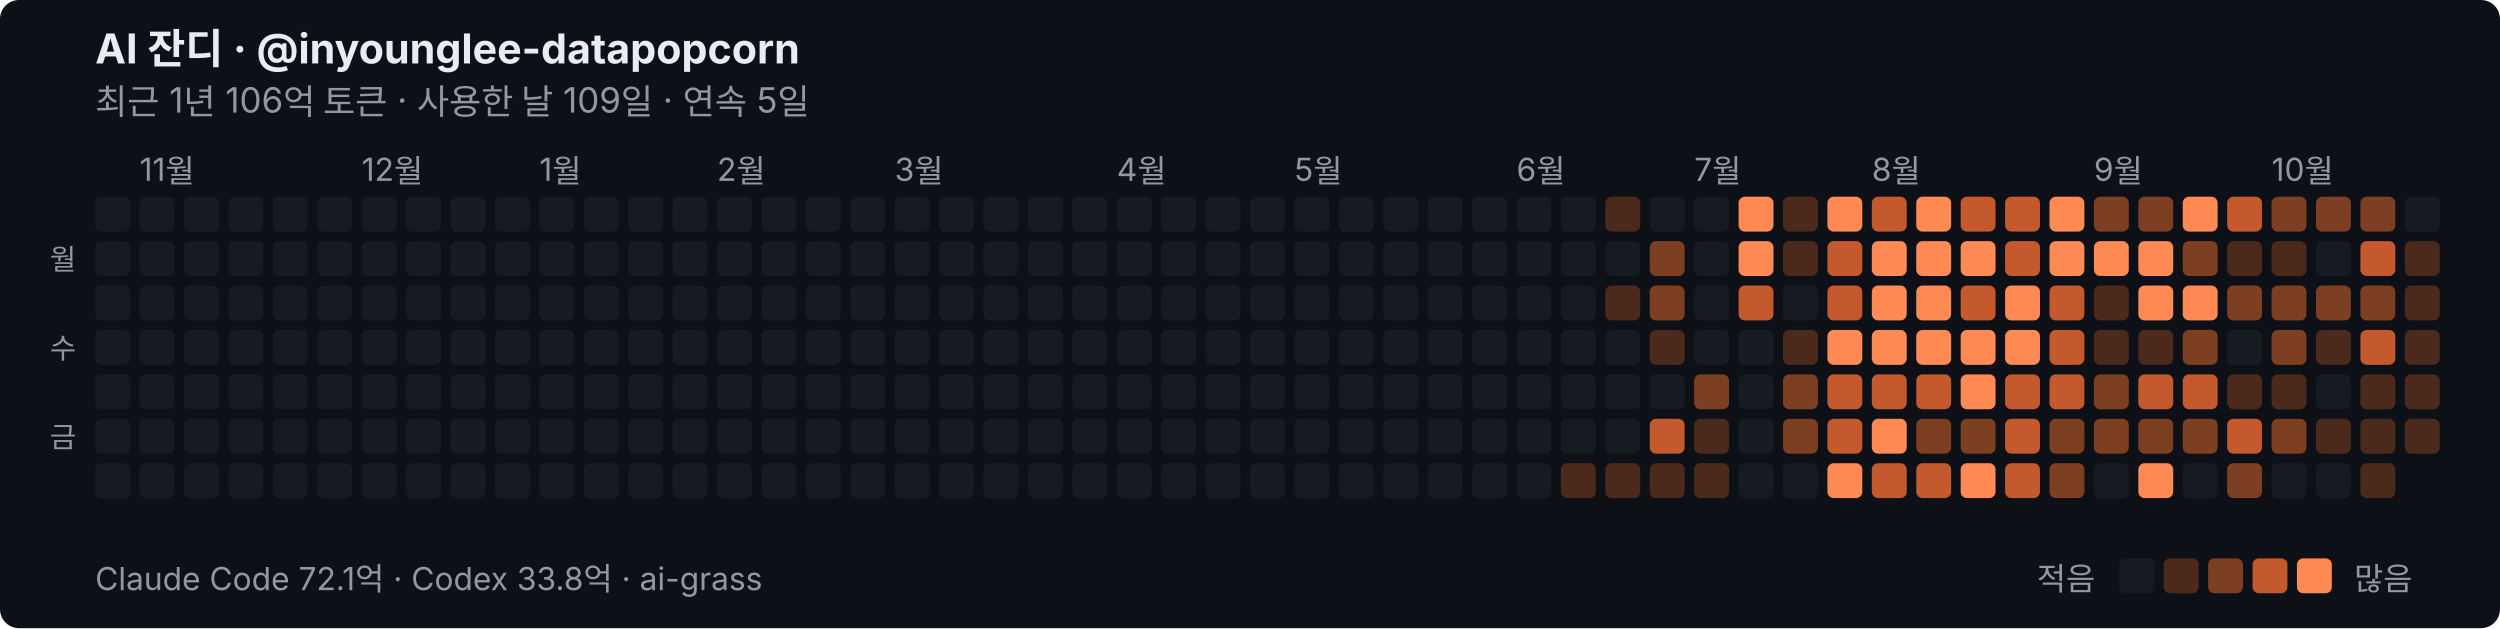
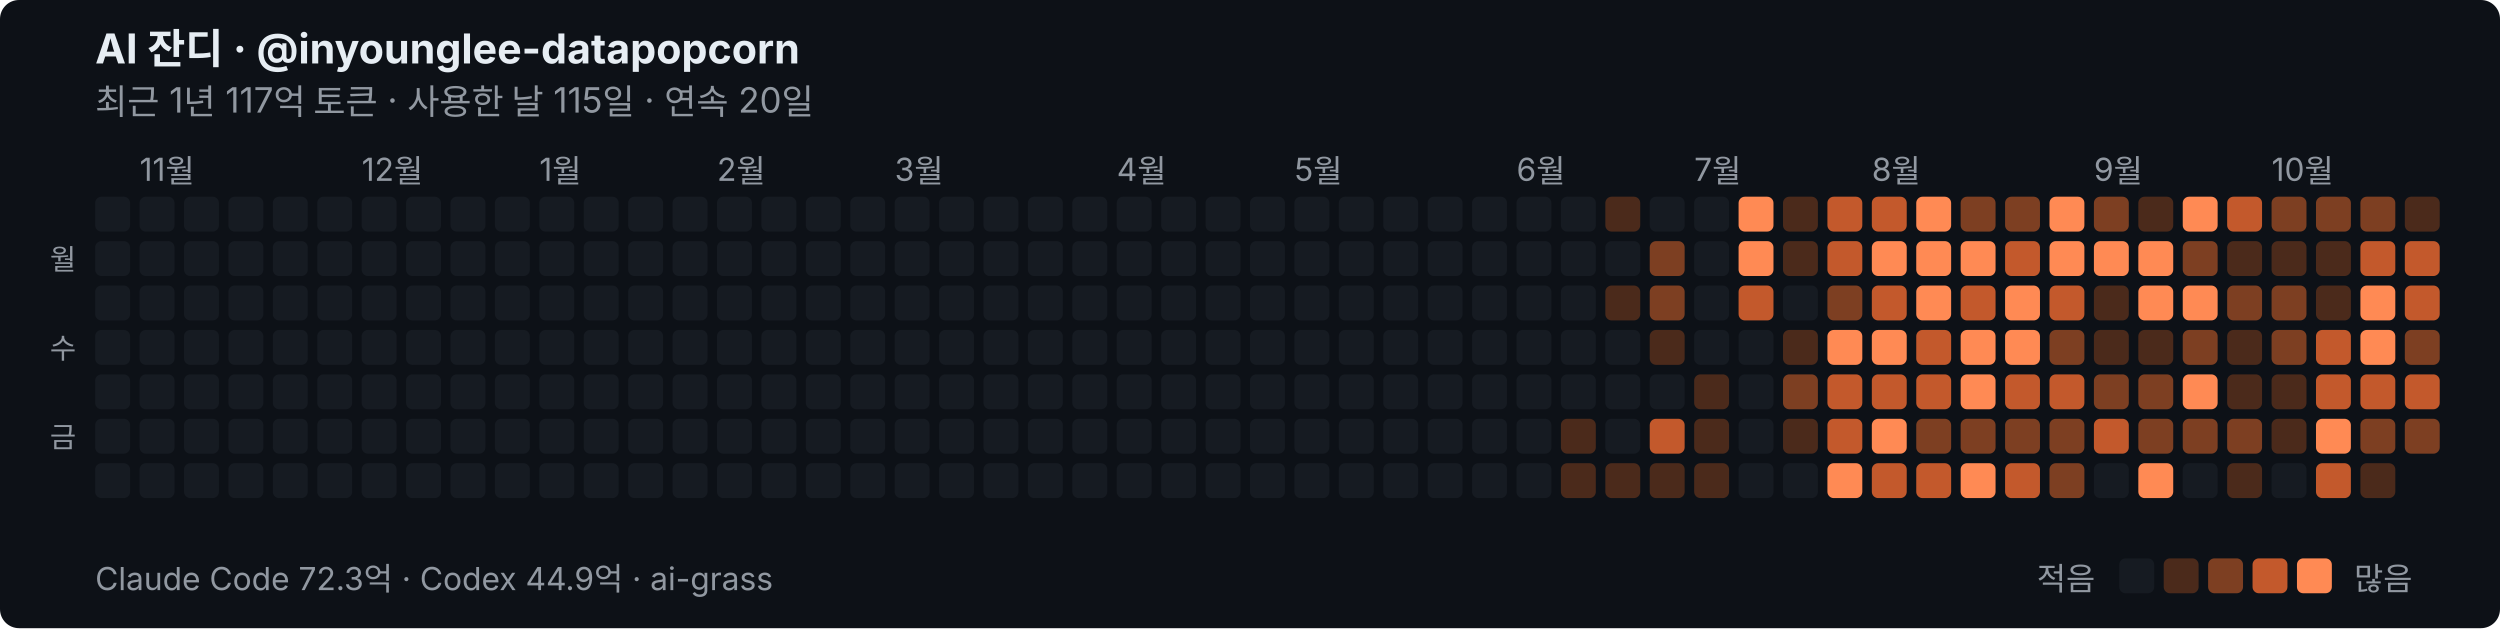
- <svg xmlns="http://www.w3.org/2000/svg" width="788" height="198" viewBox="0 0 788 198" role="img" aria-label="AI 잔디 · @inyounglee-datapopcorn 최근 1년 106억 토큰 · 사용한 날 109일 · 연속 5일">
+ <svg xmlns="http://www.w3.org/2000/svg" width="788" height="198" viewBox="0 0 788 198" role="img" aria-label="AI 잔디 · @inyounglee-datapopcorn 최근 1년 117억 토큰 · 사용한 날 115일 · 연속 20일">
  <rect width="788" height="198" rx="6" fill="#0d1117" />
  <g font-family="-apple-system,BlinkMacSystemFont,'Segoe UI','Apple SD Gothic Neo','Malgun Gothic',sans-serif">
    <text x="30" y="20" font-size="13" font-weight="700" fill="#e6edf3">AI 잔디 · @inyounglee-datapopcorn</text>
-     <text x="30" y="36" font-size="11" fill="#9198a1">최근 1년 106억 토큰 · 사용한 날 109일 · 연속 5일</text>
+     <text x="30" y="36" font-size="11" fill="#9198a1">최근 1년 117억 토큰 · 사용한 날 115일 · 연속 20일</text>
    <text x="44" y="57" font-size="10" fill="#9198a1">11월</text>
    <text x="114" y="57" font-size="10" fill="#9198a1">12월</text>
    <text x="170" y="57" font-size="10" fill="#9198a1">1월</text>
    <text x="226" y="57" font-size="10" fill="#9198a1">2월</text>
    <text x="282" y="57" font-size="10" fill="#9198a1">3월</text>
    <text x="352" y="57" font-size="10" fill="#9198a1">4월</text>
    <text x="408" y="57" font-size="10" fill="#9198a1">5월</text>
    <text x="478" y="57" font-size="10" fill="#9198a1">6월</text>
    <text x="534" y="57" font-size="10" fill="#9198a1">7월</text>
    <text x="590" y="57" font-size="10" fill="#9198a1">8월</text>
    <text x="660" y="57" font-size="10" fill="#9198a1">9월</text>
    <text x="716" y="57" font-size="10" fill="#9198a1">10월</text>
    <text x="24" y="85" font-size="9" text-anchor="end" fill="#9198a1">월</text>
    <text x="24" y="113" font-size="9" text-anchor="end" fill="#9198a1">수</text>
    <text x="24" y="141" font-size="9" text-anchor="end" fill="#9198a1">금</text>
    <rect x="30" y="62" width="11" height="11" rx="2" fill="#161b22" />
    <rect x="30" y="76" width="11" height="11" rx="2" fill="#161b22" />
    <rect x="30" y="90" width="11" height="11" rx="2" fill="#161b22" />
    <rect x="30" y="104" width="11" height="11" rx="2" fill="#161b22" />
    <rect x="30" y="118" width="11" height="11" rx="2" fill="#161b22" />
    <rect x="30" y="132" width="11" height="11" rx="2" fill="#161b22" />
    <rect x="30" y="146" width="11" height="11" rx="2" fill="#161b22" />
    <rect x="44" y="62" width="11" height="11" rx="2" fill="#161b22" />
    <rect x="44" y="76" width="11" height="11" rx="2" fill="#161b22" />
    <rect x="44" y="90" width="11" height="11" rx="2" fill="#161b22" />
    <rect x="44" y="104" width="11" height="11" rx="2" fill="#161b22" />
    <rect x="44" y="118" width="11" height="11" rx="2" fill="#161b22" />
    <rect x="44" y="132" width="11" height="11" rx="2" fill="#161b22" />
    <rect x="44" y="146" width="11" height="11" rx="2" fill="#161b22" />
    <rect x="58" y="62" width="11" height="11" rx="2" fill="#161b22" />
    <rect x="58" y="76" width="11" height="11" rx="2" fill="#161b22" />
    <rect x="58" y="90" width="11" height="11" rx="2" fill="#161b22" />
    <rect x="58" y="104" width="11" height="11" rx="2" fill="#161b22" />
    <rect x="58" y="118" width="11" height="11" rx="2" fill="#161b22" />
    <rect x="58" y="132" width="11" height="11" rx="2" fill="#161b22" />
    <rect x="58" y="146" width="11" height="11" rx="2" fill="#161b22" />
    <rect x="72" y="62" width="11" height="11" rx="2" fill="#161b22" />
    <rect x="72" y="76" width="11" height="11" rx="2" fill="#161b22" />
    <rect x="72" y="90" width="11" height="11" rx="2" fill="#161b22" />
    <rect x="72" y="104" width="11" height="11" rx="2" fill="#161b22" />
    <rect x="72" y="118" width="11" height="11" rx="2" fill="#161b22" />
    <rect x="72" y="132" width="11" height="11" rx="2" fill="#161b22" />
    <rect x="72" y="146" width="11" height="11" rx="2" fill="#161b22" />
    <rect x="86" y="62" width="11" height="11" rx="2" fill="#161b22" />
    <rect x="86" y="76" width="11" height="11" rx="2" fill="#161b22" />
    <rect x="86" y="90" width="11" height="11" rx="2" fill="#161b22" />
    <rect x="86" y="104" width="11" height="11" rx="2" fill="#161b22" />
    <rect x="86" y="118" width="11" height="11" rx="2" fill="#161b22" />
    <rect x="86" y="132" width="11" height="11" rx="2" fill="#161b22" />
    <rect x="86" y="146" width="11" height="11" rx="2" fill="#161b22" />
    <rect x="100" y="62" width="11" height="11" rx="2" fill="#161b22" />
    <rect x="100" y="76" width="11" height="11" rx="2" fill="#161b22" />
    <rect x="100" y="90" width="11" height="11" rx="2" fill="#161b22" />
    <rect x="100" y="104" width="11" height="11" rx="2" fill="#161b22" />
    <rect x="100" y="118" width="11" height="11" rx="2" fill="#161b22" />
    <rect x="100" y="132" width="11" height="11" rx="2" fill="#161b22" />
    <rect x="100" y="146" width="11" height="11" rx="2" fill="#161b22" />
    <rect x="114" y="62" width="11" height="11" rx="2" fill="#161b22" />
    <rect x="114" y="76" width="11" height="11" rx="2" fill="#161b22" />
    <rect x="114" y="90" width="11" height="11" rx="2" fill="#161b22" />
    <rect x="114" y="104" width="11" height="11" rx="2" fill="#161b22" />
    <rect x="114" y="118" width="11" height="11" rx="2" fill="#161b22" />
    <rect x="114" y="132" width="11" height="11" rx="2" fill="#161b22" />
    <rect x="114" y="146" width="11" height="11" rx="2" fill="#161b22" />
    <rect x="128" y="62" width="11" height="11" rx="2" fill="#161b22" />
    <rect x="128" y="76" width="11" height="11" rx="2" fill="#161b22" />
    <rect x="128" y="90" width="11" height="11" rx="2" fill="#161b22" />
    <rect x="128" y="104" width="11" height="11" rx="2" fill="#161b22" />
    <rect x="128" y="118" width="11" height="11" rx="2" fill="#161b22" />
    <rect x="128" y="132" width="11" height="11" rx="2" fill="#161b22" />
    <rect x="128" y="146" width="11" height="11" rx="2" fill="#161b22" />
    <rect x="142" y="62" width="11" height="11" rx="2" fill="#161b22" />
    <rect x="142" y="76" width="11" height="11" rx="2" fill="#161b22" />
    <rect x="142" y="90" width="11" height="11" rx="2" fill="#161b22" />
    <rect x="142" y="104" width="11" height="11" rx="2" fill="#161b22" />
    <rect x="142" y="118" width="11" height="11" rx="2" fill="#161b22" />
    <rect x="142" y="132" width="11" height="11" rx="2" fill="#161b22" />
    <rect x="142" y="146" width="11" height="11" rx="2" fill="#161b22" />
    <rect x="156" y="62" width="11" height="11" rx="2" fill="#161b22" />
    <rect x="156" y="76" width="11" height="11" rx="2" fill="#161b22" />
    <rect x="156" y="90" width="11" height="11" rx="2" fill="#161b22" />
    <rect x="156" y="104" width="11" height="11" rx="2" fill="#161b22" />
    <rect x="156" y="118" width="11" height="11" rx="2" fill="#161b22" />
    <rect x="156" y="132" width="11" height="11" rx="2" fill="#161b22" />
    <rect x="156" y="146" width="11" height="11" rx="2" fill="#161b22" />
    <rect x="170" y="62" width="11" height="11" rx="2" fill="#161b22" />
    <rect x="170" y="76" width="11" height="11" rx="2" fill="#161b22" />
    <rect x="170" y="90" width="11" height="11" rx="2" fill="#161b22" />
    <rect x="170" y="104" width="11" height="11" rx="2" fill="#161b22" />
    <rect x="170" y="118" width="11" height="11" rx="2" fill="#161b22" />
    <rect x="170" y="132" width="11" height="11" rx="2" fill="#161b22" />
    <rect x="170" y="146" width="11" height="11" rx="2" fill="#161b22" />
    <rect x="184" y="62" width="11" height="11" rx="2" fill="#161b22" />
    <rect x="184" y="76" width="11" height="11" rx="2" fill="#161b22" />
    <rect x="184" y="90" width="11" height="11" rx="2" fill="#161b22" />
    <rect x="184" y="104" width="11" height="11" rx="2" fill="#161b22" />
    <rect x="184" y="118" width="11" height="11" rx="2" fill="#161b22" />
    <rect x="184" y="132" width="11" height="11" rx="2" fill="#161b22" />
    <rect x="184" y="146" width="11" height="11" rx="2" fill="#161b22" />
    <rect x="198" y="62" width="11" height="11" rx="2" fill="#161b22" />
    <rect x="198" y="76" width="11" height="11" rx="2" fill="#161b22" />
    <rect x="198" y="90" width="11" height="11" rx="2" fill="#161b22" />
    <rect x="198" y="104" width="11" height="11" rx="2" fill="#161b22" />
    <rect x="198" y="118" width="11" height="11" rx="2" fill="#161b22" />
    <rect x="198" y="132" width="11" height="11" rx="2" fill="#161b22" />
    <rect x="198" y="146" width="11" height="11" rx="2" fill="#161b22" />
    <rect x="212" y="62" width="11" height="11" rx="2" fill="#161b22" />
    <rect x="212" y="76" width="11" height="11" rx="2" fill="#161b22" />
    <rect x="212" y="90" width="11" height="11" rx="2" fill="#161b22" />
    <rect x="212" y="104" width="11" height="11" rx="2" fill="#161b22" />
    <rect x="212" y="118" width="11" height="11" rx="2" fill="#161b22" />
    <rect x="212" y="132" width="11" height="11" rx="2" fill="#161b22" />
    <rect x="212" y="146" width="11" height="11" rx="2" fill="#161b22" />
    <rect x="226" y="62" width="11" height="11" rx="2" fill="#161b22" />
    <rect x="226" y="76" width="11" height="11" rx="2" fill="#161b22" />
    <rect x="226" y="90" width="11" height="11" rx="2" fill="#161b22" />
    <rect x="226" y="104" width="11" height="11" rx="2" fill="#161b22" />
    <rect x="226" y="118" width="11" height="11" rx="2" fill="#161b22" />
    <rect x="226" y="132" width="11" height="11" rx="2" fill="#161b22" />
    <rect x="226" y="146" width="11" height="11" rx="2" fill="#161b22" />
    <rect x="240" y="62" width="11" height="11" rx="2" fill="#161b22" />
    <rect x="240" y="76" width="11" height="11" rx="2" fill="#161b22" />
    <rect x="240" y="90" width="11" height="11" rx="2" fill="#161b22" />
    <rect x="240" y="104" width="11" height="11" rx="2" fill="#161b22" />
    <rect x="240" y="118" width="11" height="11" rx="2" fill="#161b22" />
    <rect x="240" y="132" width="11" height="11" rx="2" fill="#161b22" />
    <rect x="240" y="146" width="11" height="11" rx="2" fill="#161b22" />
    <rect x="254" y="62" width="11" height="11" rx="2" fill="#161b22" />
    <rect x="254" y="76" width="11" height="11" rx="2" fill="#161b22" />
    <rect x="254" y="90" width="11" height="11" rx="2" fill="#161b22" />
    <rect x="254" y="104" width="11" height="11" rx="2" fill="#161b22" />
    <rect x="254" y="118" width="11" height="11" rx="2" fill="#161b22" />
    <rect x="254" y="132" width="11" height="11" rx="2" fill="#161b22" />
    <rect x="254" y="146" width="11" height="11" rx="2" fill="#161b22" />
    <rect x="268" y="62" width="11" height="11" rx="2" fill="#161b22" />
    <rect x="268" y="76" width="11" height="11" rx="2" fill="#161b22" />
    <rect x="268" y="90" width="11" height="11" rx="2" fill="#161b22" />
    <rect x="268" y="104" width="11" height="11" rx="2" fill="#161b22" />
    <rect x="268" y="118" width="11" height="11" rx="2" fill="#161b22" />
    <rect x="268" y="132" width="11" height="11" rx="2" fill="#161b22" />
    <rect x="268" y="146" width="11" height="11" rx="2" fill="#161b22" />
    <rect x="282" y="62" width="11" height="11" rx="2" fill="#161b22" />
    <rect x="282" y="76" width="11" height="11" rx="2" fill="#161b22" />
    <rect x="282" y="90" width="11" height="11" rx="2" fill="#161b22" />
    <rect x="282" y="104" width="11" height="11" rx="2" fill="#161b22" />
    <rect x="282" y="118" width="11" height="11" rx="2" fill="#161b22" />
    <rect x="282" y="132" width="11" height="11" rx="2" fill="#161b22" />
    <rect x="282" y="146" width="11" height="11" rx="2" fill="#161b22" />
    <rect x="296" y="62" width="11" height="11" rx="2" fill="#161b22" />
    <rect x="296" y="76" width="11" height="11" rx="2" fill="#161b22" />
    <rect x="296" y="90" width="11" height="11" rx="2" fill="#161b22" />
    <rect x="296" y="104" width="11" height="11" rx="2" fill="#161b22" />
    <rect x="296" y="118" width="11" height="11" rx="2" fill="#161b22" />
    <rect x="296" y="132" width="11" height="11" rx="2" fill="#161b22" />
    <rect x="296" y="146" width="11" height="11" rx="2" fill="#161b22" />
    <rect x="310" y="62" width="11" height="11" rx="2" fill="#161b22" />
    <rect x="310" y="76" width="11" height="11" rx="2" fill="#161b22" />
    <rect x="310" y="90" width="11" height="11" rx="2" fill="#161b22" />
    <rect x="310" y="104" width="11" height="11" rx="2" fill="#161b22" />
    <rect x="310" y="118" width="11" height="11" rx="2" fill="#161b22" />
    <rect x="310" y="132" width="11" height="11" rx="2" fill="#161b22" />
    <rect x="310" y="146" width="11" height="11" rx="2" fill="#161b22" />
    <rect x="324" y="62" width="11" height="11" rx="2" fill="#161b22" />
    <rect x="324" y="76" width="11" height="11" rx="2" fill="#161b22" />
    <rect x="324" y="90" width="11" height="11" rx="2" fill="#161b22" />
    <rect x="324" y="104" width="11" height="11" rx="2" fill="#161b22" />
    <rect x="324" y="118" width="11" height="11" rx="2" fill="#161b22" />
    <rect x="324" y="132" width="11" height="11" rx="2" fill="#161b22" />
    <rect x="324" y="146" width="11" height="11" rx="2" fill="#161b22" />
    <rect x="338" y="62" width="11" height="11" rx="2" fill="#161b22" />
    <rect x="338" y="76" width="11" height="11" rx="2" fill="#161b22" />
    <rect x="338" y="90" width="11" height="11" rx="2" fill="#161b22" />
    <rect x="338" y="104" width="11" height="11" rx="2" fill="#161b22" />
    <rect x="338" y="118" width="11" height="11" rx="2" fill="#161b22" />
    <rect x="338" y="132" width="11" height="11" rx="2" fill="#161b22" />
    <rect x="338" y="146" width="11" height="11" rx="2" fill="#161b22" />
    <rect x="352" y="62" width="11" height="11" rx="2" fill="#161b22" />
    <rect x="352" y="76" width="11" height="11" rx="2" fill="#161b22" />
    <rect x="352" y="90" width="11" height="11" rx="2" fill="#161b22" />
    <rect x="352" y="104" width="11" height="11" rx="2" fill="#161b22" />
    <rect x="352" y="118" width="11" height="11" rx="2" fill="#161b22" />
    <rect x="352" y="132" width="11" height="11" rx="2" fill="#161b22" />
    <rect x="352" y="146" width="11" height="11" rx="2" fill="#161b22" />
    <rect x="366" y="62" width="11" height="11" rx="2" fill="#161b22" />
    <rect x="366" y="76" width="11" height="11" rx="2" fill="#161b22" />
    <rect x="366" y="90" width="11" height="11" rx="2" fill="#161b22" />
    <rect x="366" y="104" width="11" height="11" rx="2" fill="#161b22" />
    <rect x="366" y="118" width="11" height="11" rx="2" fill="#161b22" />
    <rect x="366" y="132" width="11" height="11" rx="2" fill="#161b22" />
    <rect x="366" y="146" width="11" height="11" rx="2" fill="#161b22" />
    <rect x="380" y="62" width="11" height="11" rx="2" fill="#161b22" />
    <rect x="380" y="76" width="11" height="11" rx="2" fill="#161b22" />
    <rect x="380" y="90" width="11" height="11" rx="2" fill="#161b22" />
    <rect x="380" y="104" width="11" height="11" rx="2" fill="#161b22" />
    <rect x="380" y="118" width="11" height="11" rx="2" fill="#161b22" />
    <rect x="380" y="132" width="11" height="11" rx="2" fill="#161b22" />
    <rect x="380" y="146" width="11" height="11" rx="2" fill="#161b22" />
    <rect x="394" y="62" width="11" height="11" rx="2" fill="#161b22" />
    <rect x="394" y="76" width="11" height="11" rx="2" fill="#161b22" />
    <rect x="394" y="90" width="11" height="11" rx="2" fill="#161b22" />
    <rect x="394" y="104" width="11" height="11" rx="2" fill="#161b22" />
    <rect x="394" y="118" width="11" height="11" rx="2" fill="#161b22" />
    <rect x="394" y="132" width="11" height="11" rx="2" fill="#161b22" />
    <rect x="394" y="146" width="11" height="11" rx="2" fill="#161b22" />
    <rect x="408" y="62" width="11" height="11" rx="2" fill="#161b22" />
    <rect x="408" y="76" width="11" height="11" rx="2" fill="#161b22" />
    <rect x="408" y="90" width="11" height="11" rx="2" fill="#161b22" />
    <rect x="408" y="104" width="11" height="11" rx="2" fill="#161b22" />
    <rect x="408" y="118" width="11" height="11" rx="2" fill="#161b22" />
    <rect x="408" y="132" width="11" height="11" rx="2" fill="#161b22" />
    <rect x="408" y="146" width="11" height="11" rx="2" fill="#161b22" />
    <rect x="422" y="62" width="11" height="11" rx="2" fill="#161b22" />
    <rect x="422" y="76" width="11" height="11" rx="2" fill="#161b22" />
    <rect x="422" y="90" width="11" height="11" rx="2" fill="#161b22" />
    <rect x="422" y="104" width="11" height="11" rx="2" fill="#161b22" />
    <rect x="422" y="118" width="11" height="11" rx="2" fill="#161b22" />
    <rect x="422" y="132" width="11" height="11" rx="2" fill="#161b22" />
    <rect x="422" y="146" width="11" height="11" rx="2" fill="#161b22" />
    <rect x="436" y="62" width="11" height="11" rx="2" fill="#161b22" />
    <rect x="436" y="76" width="11" height="11" rx="2" fill="#161b22" />
    <rect x="436" y="90" width="11" height="11" rx="2" fill="#161b22" />
    <rect x="436" y="104" width="11" height="11" rx="2" fill="#161b22" />
    <rect x="436" y="118" width="11" height="11" rx="2" fill="#161b22" />
    <rect x="436" y="132" width="11" height="11" rx="2" fill="#161b22" />
    <rect x="436" y="146" width="11" height="11" rx="2" fill="#161b22" />
    <rect x="450" y="62" width="11" height="11" rx="2" fill="#161b22" />
    <rect x="450" y="76" width="11" height="11" rx="2" fill="#161b22" />
    <rect x="450" y="90" width="11" height="11" rx="2" fill="#161b22" />
    <rect x="450" y="104" width="11" height="11" rx="2" fill="#161b22" />
    <rect x="450" y="118" width="11" height="11" rx="2" fill="#161b22" />
    <rect x="450" y="132" width="11" height="11" rx="2" fill="#161b22" />
    <rect x="450" y="146" width="11" height="11" rx="2" fill="#161b22" />
    <rect x="464" y="62" width="11" height="11" rx="2" fill="#161b22" />
    <rect x="464" y="76" width="11" height="11" rx="2" fill="#161b22" />
    <rect x="464" y="90" width="11" height="11" rx="2" fill="#161b22" />
    <rect x="464" y="104" width="11" height="11" rx="2" fill="#161b22" />
    <rect x="464" y="118" width="11" height="11" rx="2" fill="#161b22" />
    <rect x="464" y="132" width="11" height="11" rx="2" fill="#161b22" />
    <rect x="464" y="146" width="11" height="11" rx="2" fill="#161b22" />
    <rect x="478" y="62" width="11" height="11" rx="2" fill="#161b22" />
    <rect x="478" y="76" width="11" height="11" rx="2" fill="#161b22" />
    <rect x="478" y="90" width="11" height="11" rx="2" fill="#161b22" />
    <rect x="478" y="104" width="11" height="11" rx="2" fill="#161b22" />
    <rect x="478" y="118" width="11" height="11" rx="2" fill="#161b22" />
    <rect x="478" y="132" width="11" height="11" rx="2" fill="#161b22" />
    <rect x="478" y="146" width="11" height="11" rx="2" fill="#161b22" />
    <rect x="492" y="62" width="11" height="11" rx="2" fill="#161b22" />
    <rect x="492" y="76" width="11" height="11" rx="2" fill="#161b22" />
    <rect x="492" y="90" width="11" height="11" rx="2" fill="#161b22" />
    <rect x="492" y="104" width="11" height="11" rx="2" fill="#161b22" />
    <rect x="492" y="118" width="11" height="11" rx="2" fill="#161b22" />
-     <rect x="492" y="132" width="11" height="11" rx="2" fill="#161b22" />
+     <rect x="492" y="132" width="11" height="11" rx="2" fill="#4b2a1b" />
    <rect x="492" y="146" width="11" height="11" rx="2" fill="#4b2a1b" />
    <rect x="506" y="62" width="11" height="11" rx="2" fill="#4b2a1b" />
    <rect x="506" y="76" width="11" height="11" rx="2" fill="#161b22" />
    <rect x="506" y="90" width="11" height="11" rx="2" fill="#4b2a1b" />
    <rect x="506" y="104" width="11" height="11" rx="2" fill="#161b22" />
    <rect x="506" y="118" width="11" height="11" rx="2" fill="#161b22" />
    <rect x="506" y="132" width="11" height="11" rx="2" fill="#161b22" />
    <rect x="506" y="146" width="11" height="11" rx="2" fill="#4b2a1b" />
    <rect x="520" y="62" width="11" height="11" rx="2" fill="#161b22" />
    <rect x="520" y="76" width="11" height="11" rx="2" fill="#7d3f22" />
    <rect x="520" y="90" width="11" height="11" rx="2" fill="#7d3f22" />
    <rect x="520" y="104" width="11" height="11" rx="2" fill="#4b2a1b" />
    <rect x="520" y="118" width="11" height="11" rx="2" fill="#161b22" />
    <rect x="520" y="132" width="11" height="11" rx="2" fill="#c3592c" />
    <rect x="520" y="146" width="11" height="11" rx="2" fill="#4b2a1b" />
    <rect x="534" y="62" width="11" height="11" rx="2" fill="#161b22" />
    <rect x="534" y="76" width="11" height="11" rx="2" fill="#161b22" />
    <rect x="534" y="90" width="11" height="11" rx="2" fill="#161b22" />
    <rect x="534" y="104" width="11" height="11" rx="2" fill="#161b22" />
-     <rect x="534" y="118" width="11" height="11" rx="2" fill="#7d3f22" />
+     <rect x="534" y="118" width="11" height="11" rx="2" fill="#4b2a1b" />
    <rect x="534" y="132" width="11" height="11" rx="2" fill="#4b2a1b" />
    <rect x="534" y="146" width="11" height="11" rx="2" fill="#4b2a1b" />
    <rect x="548" y="62" width="11" height="11" rx="2" fill="#ff8a54" />
    <rect x="548" y="76" width="11" height="11" rx="2" fill="#ff8a54" />
    <rect x="548" y="90" width="11" height="11" rx="2" fill="#c3592c" />
    <rect x="548" y="104" width="11" height="11" rx="2" fill="#161b22" />
    <rect x="548" y="118" width="11" height="11" rx="2" fill="#161b22" />
    <rect x="548" y="132" width="11" height="11" rx="2" fill="#161b22" />
    <rect x="548" y="146" width="11" height="11" rx="2" fill="#161b22" />
    <rect x="562" y="62" width="11" height="11" rx="2" fill="#4b2a1b" />
    <rect x="562" y="76" width="11" height="11" rx="2" fill="#4b2a1b" />
    <rect x="562" y="90" width="11" height="11" rx="2" fill="#161b22" />
    <rect x="562" y="104" width="11" height="11" rx="2" fill="#4b2a1b" />
    <rect x="562" y="118" width="11" height="11" rx="2" fill="#7d3f22" />
-     <rect x="562" y="132" width="11" height="11" rx="2" fill="#7d3f22" />
+     <rect x="562" y="132" width="11" height="11" rx="2" fill="#4b2a1b" />
    <rect x="562" y="146" width="11" height="11" rx="2" fill="#161b22" />
-     <rect x="576" y="62" width="11" height="11" rx="2" fill="#ff8a54" />
+     <rect x="576" y="62" width="11" height="11" rx="2" fill="#c3592c" />
    <rect x="576" y="76" width="11" height="11" rx="2" fill="#c3592c" />
-     <rect x="576" y="90" width="11" height="11" rx="2" fill="#c3592c" />
+     <rect x="576" y="90" width="11" height="11" rx="2" fill="#7d3f22" />
    <rect x="576" y="104" width="11" height="11" rx="2" fill="#ff8a54" />
    <rect x="576" y="118" width="11" height="11" rx="2" fill="#c3592c" />
    <rect x="576" y="132" width="11" height="11" rx="2" fill="#c3592c" />
    <rect x="576" y="146" width="11" height="11" rx="2" fill="#ff8a54" />
    <rect x="590" y="62" width="11" height="11" rx="2" fill="#c3592c" />
    <rect x="590" y="76" width="11" height="11" rx="2" fill="#ff8a54" />
-     <rect x="590" y="90" width="11" height="11" rx="2" fill="#ff8a54" />
+     <rect x="590" y="90" width="11" height="11" rx="2" fill="#c3592c" />
    <rect x="590" y="104" width="11" height="11" rx="2" fill="#ff8a54" />
    <rect x="590" y="118" width="11" height="11" rx="2" fill="#c3592c" />
    <rect x="590" y="132" width="11" height="11" rx="2" fill="#ff8a54" />
    <rect x="590" y="146" width="11" height="11" rx="2" fill="#c3592c" />
    <rect x="604" y="62" width="11" height="11" rx="2" fill="#ff8a54" />
    <rect x="604" y="76" width="11" height="11" rx="2" fill="#ff8a54" />
    <rect x="604" y="90" width="11" height="11" rx="2" fill="#ff8a54" />
-     <rect x="604" y="104" width="11" height="11" rx="2" fill="#ff8a54" />
+     <rect x="604" y="104" width="11" height="11" rx="2" fill="#c3592c" />
    <rect x="604" y="118" width="11" height="11" rx="2" fill="#c3592c" />
    <rect x="604" y="132" width="11" height="11" rx="2" fill="#7d3f22" />
    <rect x="604" y="146" width="11" height="11" rx="2" fill="#c3592c" />
-     <rect x="618" y="62" width="11" height="11" rx="2" fill="#c3592c" />
+     <rect x="618" y="62" width="11" height="11" rx="2" fill="#7d3f22" />
    <rect x="618" y="76" width="11" height="11" rx="2" fill="#ff8a54" />
    <rect x="618" y="90" width="11" height="11" rx="2" fill="#c3592c" />
    <rect x="618" y="104" width="11" height="11" rx="2" fill="#ff8a54" />
    <rect x="618" y="118" width="11" height="11" rx="2" fill="#ff8a54" />
    <rect x="618" y="132" width="11" height="11" rx="2" fill="#7d3f22" />
    <rect x="618" y="146" width="11" height="11" rx="2" fill="#ff8a54" />
-     <rect x="632" y="62" width="11" height="11" rx="2" fill="#c3592c" />
+     <rect x="632" y="62" width="11" height="11" rx="2" fill="#7d3f22" />
    <rect x="632" y="76" width="11" height="11" rx="2" fill="#c3592c" />
    <rect x="632" y="90" width="11" height="11" rx="2" fill="#ff8a54" />
    <rect x="632" y="104" width="11" height="11" rx="2" fill="#ff8a54" />
    <rect x="632" y="118" width="11" height="11" rx="2" fill="#c3592c" />
-     <rect x="632" y="132" width="11" height="11" rx="2" fill="#c3592c" />
+     <rect x="632" y="132" width="11" height="11" rx="2" fill="#7d3f22" />
    <rect x="632" y="146" width="11" height="11" rx="2" fill="#c3592c" />
    <rect x="646" y="62" width="11" height="11" rx="2" fill="#ff8a54" />
    <rect x="646" y="76" width="11" height="11" rx="2" fill="#ff8a54" />
    <rect x="646" y="90" width="11" height="11" rx="2" fill="#c3592c" />
-     <rect x="646" y="104" width="11" height="11" rx="2" fill="#c3592c" />
+     <rect x="646" y="104" width="11" height="11" rx="2" fill="#7d3f22" />
    <rect x="646" y="118" width="11" height="11" rx="2" fill="#c3592c" />
    <rect x="646" y="132" width="11" height="11" rx="2" fill="#7d3f22" />
    <rect x="646" y="146" width="11" height="11" rx="2" fill="#7d3f22" />
    <rect x="660" y="62" width="11" height="11" rx="2" fill="#7d3f22" />
    <rect x="660" y="76" width="11" height="11" rx="2" fill="#ff8a54" />
    <rect x="660" y="90" width="11" height="11" rx="2" fill="#4b2a1b" />
    <rect x="660" y="104" width="11" height="11" rx="2" fill="#4b2a1b" />
    <rect x="660" y="118" width="11" height="11" rx="2" fill="#7d3f22" />
-     <rect x="660" y="132" width="11" height="11" rx="2" fill="#7d3f22" />
+     <rect x="660" y="132" width="11" height="11" rx="2" fill="#c3592c" />
    <rect x="660" y="146" width="11" height="11" rx="2" fill="#161b22" />
-     <rect x="674" y="62" width="11" height="11" rx="2" fill="#7d3f22" />
+     <rect x="674" y="62" width="11" height="11" rx="2" fill="#4b2a1b" />
    <rect x="674" y="76" width="11" height="11" rx="2" fill="#ff8a54" />
    <rect x="674" y="90" width="11" height="11" rx="2" fill="#ff8a54" />
    <rect x="674" y="104" width="11" height="11" rx="2" fill="#4b2a1b" />
-     <rect x="674" y="118" width="11" height="11" rx="2" fill="#c3592c" />
+     <rect x="674" y="118" width="11" height="11" rx="2" fill="#7d3f22" />
    <rect x="674" y="132" width="11" height="11" rx="2" fill="#7d3f22" />
    <rect x="674" y="146" width="11" height="11" rx="2" fill="#ff8a54" />
    <rect x="688" y="62" width="11" height="11" rx="2" fill="#ff8a54" />
    <rect x="688" y="76" width="11" height="11" rx="2" fill="#7d3f22" />
    <rect x="688" y="90" width="11" height="11" rx="2" fill="#ff8a54" />
    <rect x="688" y="104" width="11" height="11" rx="2" fill="#7d3f22" />
-     <rect x="688" y="118" width="11" height="11" rx="2" fill="#c3592c" />
+     <rect x="688" y="118" width="11" height="11" rx="2" fill="#ff8a54" />
    <rect x="688" y="132" width="11" height="11" rx="2" fill="#7d3f22" />
    <rect x="688" y="146" width="11" height="11" rx="2" fill="#161b22" />
    <rect x="702" y="62" width="11" height="11" rx="2" fill="#c3592c" />
    <rect x="702" y="76" width="11" height="11" rx="2" fill="#4b2a1b" />
    <rect x="702" y="90" width="11" height="11" rx="2" fill="#7d3f22" />
-     <rect x="702" y="104" width="11" height="11" rx="2" fill="#161b22" />
+     <rect x="702" y="104" width="11" height="11" rx="2" fill="#4b2a1b" />
    <rect x="702" y="118" width="11" height="11" rx="2" fill="#4b2a1b" />
-     <rect x="702" y="132" width="11" height="11" rx="2" fill="#c3592c" />
-     <rect x="702" y="146" width="11" height="11" rx="2" fill="#7d3f22" />
+     <rect x="702" y="132" width="11" height="11" rx="2" fill="#7d3f22" />
+     <rect x="702" y="146" width="11" height="11" rx="2" fill="#4b2a1b" />
    <rect x="716" y="62" width="11" height="11" rx="2" fill="#7d3f22" />
    <rect x="716" y="76" width="11" height="11" rx="2" fill="#4b2a1b" />
    <rect x="716" y="90" width="11" height="11" rx="2" fill="#7d3f22" />
    <rect x="716" y="104" width="11" height="11" rx="2" fill="#7d3f22" />
    <rect x="716" y="118" width="11" height="11" rx="2" fill="#4b2a1b" />
-     <rect x="716" y="132" width="11" height="11" rx="2" fill="#7d3f22" />
+     <rect x="716" y="132" width="11" height="11" rx="2" fill="#4b2a1b" />
    <rect x="716" y="146" width="11" height="11" rx="2" fill="#161b22" />
    <rect x="730" y="62" width="11" height="11" rx="2" fill="#7d3f22" />
-     <rect x="730" y="76" width="11" height="11" rx="2" fill="#161b22" />
-     <rect x="730" y="90" width="11" height="11" rx="2" fill="#7d3f22" />
-     <rect x="730" y="104" width="11" height="11" rx="2" fill="#4b2a1b" />
-     <rect x="730" y="118" width="11" height="11" rx="2" fill="#161b22" />
-     <rect x="730" y="132" width="11" height="11" rx="2" fill="#4b2a1b" />
-     <rect x="730" y="146" width="11" height="11" rx="2" fill="#161b22" />
+     <rect x="730" y="76" width="11" height="11" rx="2" fill="#4b2a1b" />
+     <rect x="730" y="90" width="11" height="11" rx="2" fill="#4b2a1b" />
+     <rect x="730" y="104" width="11" height="11" rx="2" fill="#c3592c" />
+     <rect x="730" y="118" width="11" height="11" rx="2" fill="#c3592c" />
+     <rect x="730" y="132" width="11" height="11" rx="2" fill="#ff8a54" />
+     <rect x="730" y="146" width="11" height="11" rx="2" fill="#c3592c" />
    <rect x="744" y="62" width="11" height="11" rx="2" fill="#7d3f22" />
    <rect x="744" y="76" width="11" height="11" rx="2" fill="#c3592c" />
-     <rect x="744" y="90" width="11" height="11" rx="2" fill="#7d3f22" />
-     <rect x="744" y="104" width="11" height="11" rx="2" fill="#c3592c" />
-     <rect x="744" y="118" width="11" height="11" rx="2" fill="#4b2a1b" />
-     <rect x="744" y="132" width="11" height="11" rx="2" fill="#4b2a1b" />
+     <rect x="744" y="90" width="11" height="11" rx="2" fill="#ff8a54" />
+     <rect x="744" y="104" width="11" height="11" rx="2" fill="#ff8a54" />
+     <rect x="744" y="118" width="11" height="11" rx="2" fill="#c3592c" />
+     <rect x="744" y="132" width="11" height="11" rx="2" fill="#7d3f22" />
    <rect x="744" y="146" width="11" height="11" rx="2" fill="#4b2a1b" />
-     <rect x="758" y="62" width="11" height="11" rx="2" fill="#161b22" />
-     <rect x="758" y="76" width="11" height="11" rx="2" fill="#4b2a1b" />
-     <rect x="758" y="90" width="11" height="11" rx="2" fill="#4b2a1b" />
-     <rect x="758" y="104" width="11" height="11" rx="2" fill="#4b2a1b" />
-     <rect x="758" y="118" width="11" height="11" rx="2" fill="#4b2a1b" />
-     <rect x="758" y="132" width="11" height="11" rx="2" fill="#4b2a1b" />
-     <text x="30" y="186" font-size="10" fill="#9198a1">Claude Code 72.1억 · Codex 33.8억 · ai-grass</text>
+     <rect x="758" y="62" width="11" height="11" rx="2" fill="#4b2a1b" />
+     <rect x="758" y="76" width="11" height="11" rx="2" fill="#c3592c" />
+     <rect x="758" y="90" width="11" height="11" rx="2" fill="#c3592c" />
+     <rect x="758" y="104" width="11" height="11" rx="2" fill="#7d3f22" />
+     <rect x="758" y="118" width="11" height="11" rx="2" fill="#c3592c" />
+     <rect x="758" y="132" width="11" height="11" rx="2" fill="#7d3f22" />
+     <text x="30" y="186" font-size="10" fill="#9198a1">Claude Code 72.3억 · Codex 44.9억 · ai-grass</text>
    <text x="642" y="186" font-size="10" fill="#9198a1">적음</text>
    <rect x="668" y="176" width="11" height="11" rx="2" fill="#161b22" />
    <rect x="682" y="176" width="11" height="11" rx="2" fill="#4b2a1b" />
    <rect x="696" y="176" width="11" height="11" rx="2" fill="#7d3f22" />
    <rect x="710" y="176" width="11" height="11" rx="2" fill="#c3592c" />
    <rect x="724" y="176" width="11" height="11" rx="2" fill="#ff8a54" />
    <text x="742" y="186" font-size="10" fill="#9198a1">많음</text>
  </g>
</svg>
